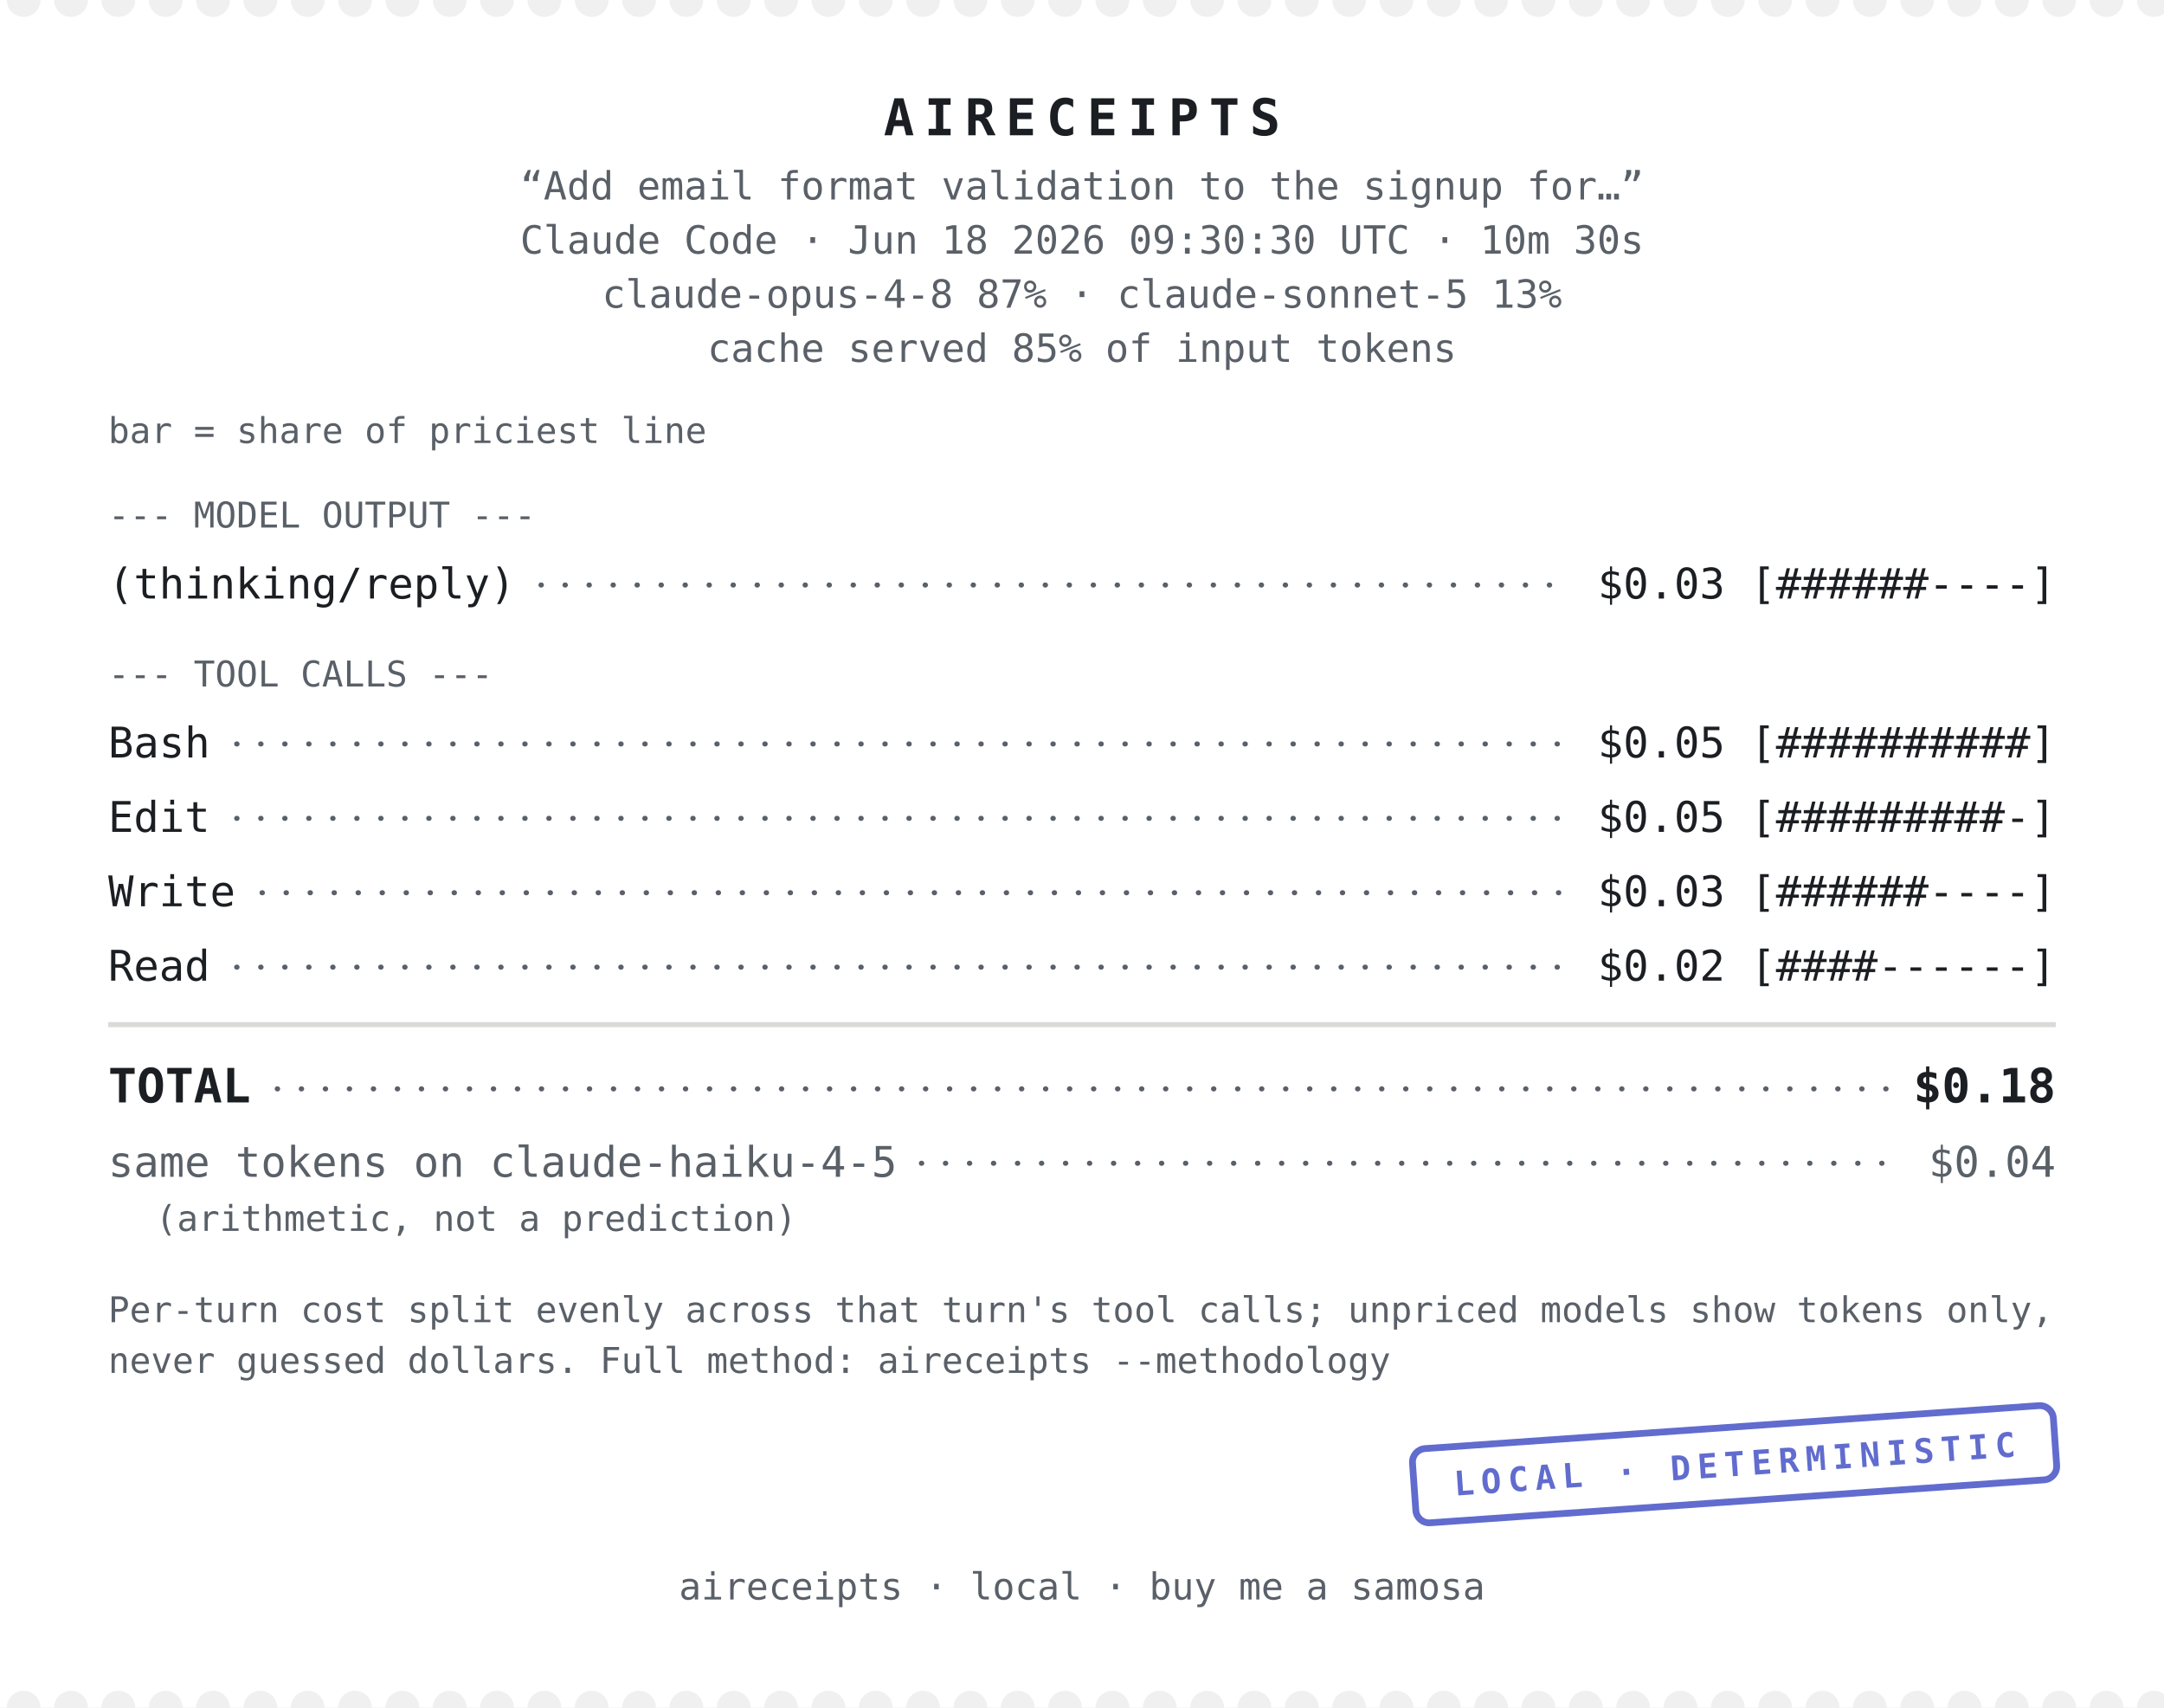
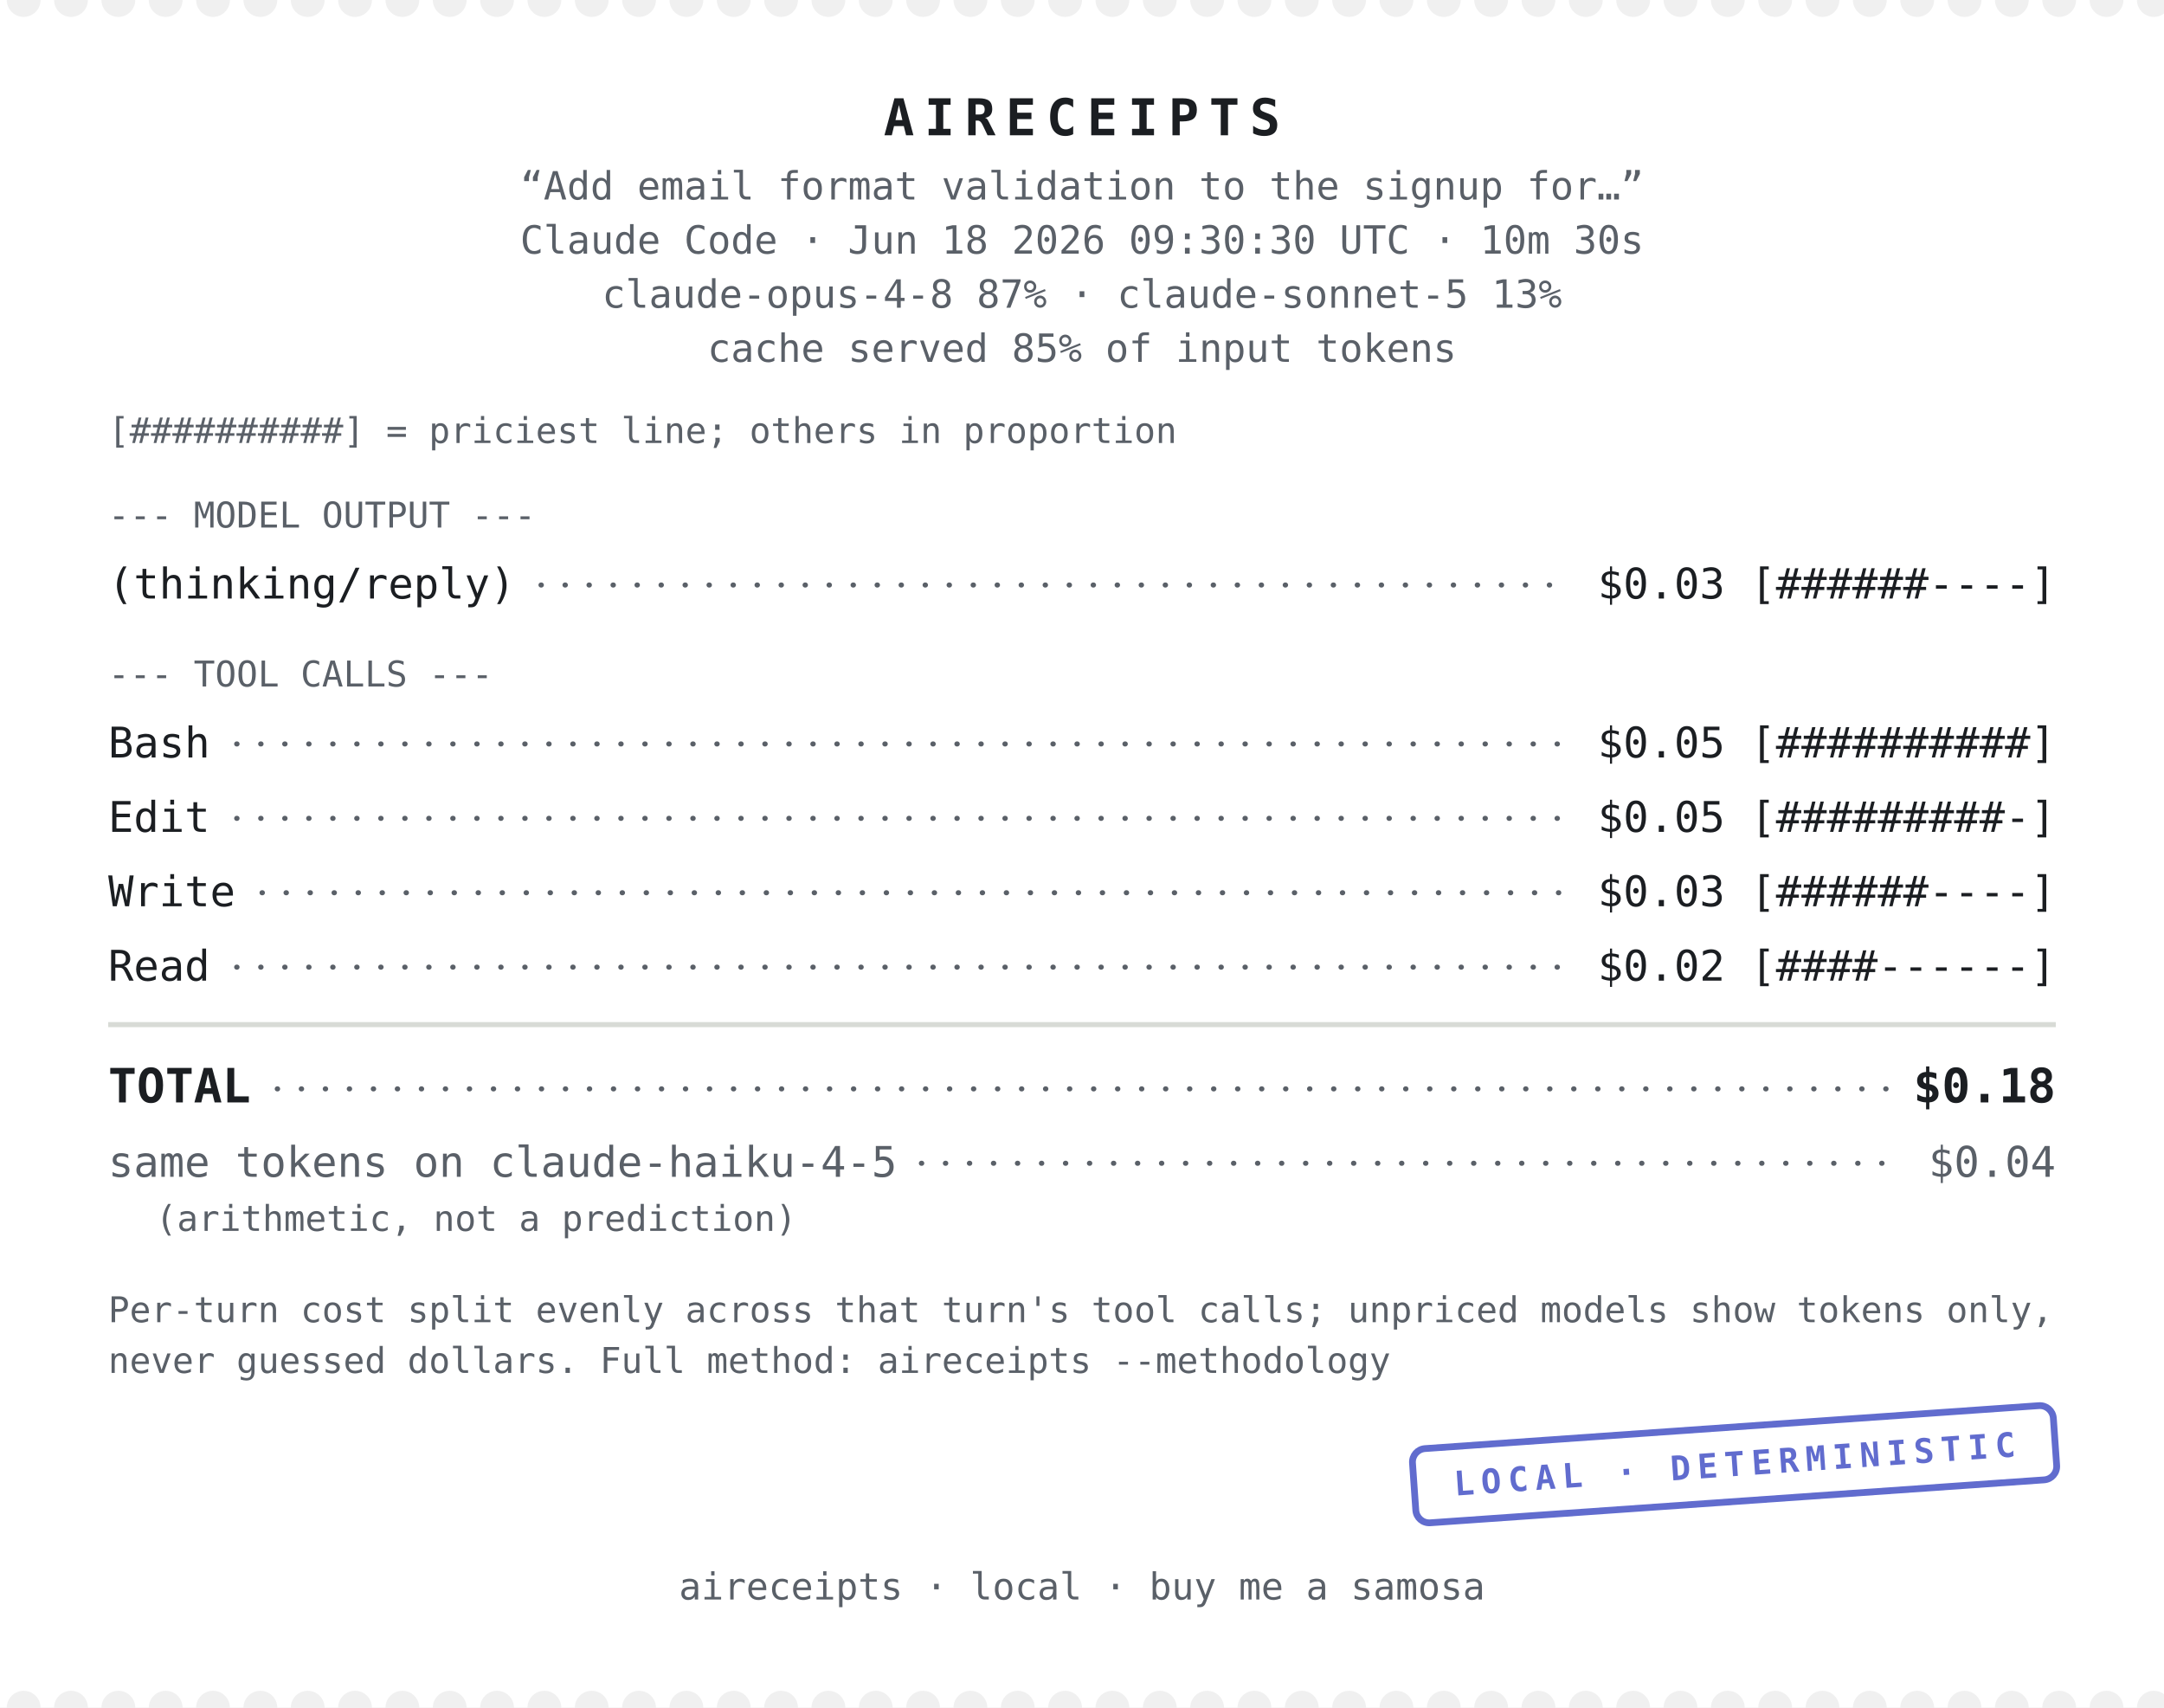
<svg xmlns="http://www.w3.org/2000/svg" width="640" height="505" viewBox="0 0 640 505" font-family="&quot;SF Mono&quot;,&quot;Cascadia Code&quot;,&quot;JetBrains Mono&quot;,Menlo,Consolas,monospace" role="img" aria-label="aireceipts cost receipt">
  <g transform="translate(0 0)">
    <defs>
      <mask id="perf-0" maskUnits="userSpaceOnUse" x="-5" y="-5" width="650" height="515">
        <rect x="0" y="0" width="640" height="505" fill="#FFFFFF" />
        <g class="perf-top">
          <circle cx="7" cy="0" r="5" fill="#000000" />
          <circle cx="21" cy="0" r="5" fill="#000000" />
          <circle cx="35" cy="0" r="5" fill="#000000" />
          <circle cx="49" cy="0" r="5" fill="#000000" />
          <circle cx="63" cy="0" r="5" fill="#000000" />
          <circle cx="77" cy="0" r="5" fill="#000000" />
          <circle cx="91" cy="0" r="5" fill="#000000" />
          <circle cx="105" cy="0" r="5" fill="#000000" />
          <circle cx="119" cy="0" r="5" fill="#000000" />
          <circle cx="133" cy="0" r="5" fill="#000000" />
          <circle cx="147" cy="0" r="5" fill="#000000" />
          <circle cx="161" cy="0" r="5" fill="#000000" />
          <circle cx="175" cy="0" r="5" fill="#000000" />
          <circle cx="189" cy="0" r="5" fill="#000000" />
          <circle cx="203" cy="0" r="5" fill="#000000" />
          <circle cx="217" cy="0" r="5" fill="#000000" />
          <circle cx="231" cy="0" r="5" fill="#000000" />
          <circle cx="245" cy="0" r="5" fill="#000000" />
          <circle cx="259" cy="0" r="5" fill="#000000" />
          <circle cx="273" cy="0" r="5" fill="#000000" />
          <circle cx="287" cy="0" r="5" fill="#000000" />
          <circle cx="301" cy="0" r="5" fill="#000000" />
          <circle cx="315" cy="0" r="5" fill="#000000" />
          <circle cx="329" cy="0" r="5" fill="#000000" />
          <circle cx="343" cy="0" r="5" fill="#000000" />
          <circle cx="357" cy="0" r="5" fill="#000000" />
          <circle cx="371" cy="0" r="5" fill="#000000" />
          <circle cx="385" cy="0" r="5" fill="#000000" />
          <circle cx="399" cy="0" r="5" fill="#000000" />
          <circle cx="413" cy="0" r="5" fill="#000000" />
          <circle cx="427" cy="0" r="5" fill="#000000" />
          <circle cx="441" cy="0" r="5" fill="#000000" />
          <circle cx="455" cy="0" r="5" fill="#000000" />
          <circle cx="469" cy="0" r="5" fill="#000000" />
          <circle cx="483" cy="0" r="5" fill="#000000" />
          <circle cx="497" cy="0" r="5" fill="#000000" />
          <circle cx="511" cy="0" r="5" fill="#000000" />
          <circle cx="525" cy="0" r="5" fill="#000000" />
          <circle cx="539" cy="0" r="5" fill="#000000" />
          <circle cx="553" cy="0" r="5" fill="#000000" />
          <circle cx="567" cy="0" r="5" fill="#000000" />
          <circle cx="581" cy="0" r="5" fill="#000000" />
          <circle cx="595" cy="0" r="5" fill="#000000" />
          <circle cx="609" cy="0" r="5" fill="#000000" />
          <circle cx="623" cy="0" r="5" fill="#000000" />
          <circle cx="637" cy="0" r="5" fill="#000000" />
        </g>
        <g class="perf-bottom">
          <circle cx="7" cy="505" r="5" fill="#000000" />
          <circle cx="21" cy="505" r="5" fill="#000000" />
          <circle cx="35" cy="505" r="5" fill="#000000" />
          <circle cx="49" cy="505" r="5" fill="#000000" />
          <circle cx="63" cy="505" r="5" fill="#000000" />
          <circle cx="77" cy="505" r="5" fill="#000000" />
          <circle cx="91" cy="505" r="5" fill="#000000" />
          <circle cx="105" cy="505" r="5" fill="#000000" />
          <circle cx="119" cy="505" r="5" fill="#000000" />
          <circle cx="133" cy="505" r="5" fill="#000000" />
          <circle cx="147" cy="505" r="5" fill="#000000" />
          <circle cx="161" cy="505" r="5" fill="#000000" />
          <circle cx="175" cy="505" r="5" fill="#000000" />
          <circle cx="189" cy="505" r="5" fill="#000000" />
          <circle cx="203" cy="505" r="5" fill="#000000" />
          <circle cx="217" cy="505" r="5" fill="#000000" />
          <circle cx="231" cy="505" r="5" fill="#000000" />
          <circle cx="245" cy="505" r="5" fill="#000000" />
          <circle cx="259" cy="505" r="5" fill="#000000" />
          <circle cx="273" cy="505" r="5" fill="#000000" />
          <circle cx="287" cy="505" r="5" fill="#000000" />
          <circle cx="301" cy="505" r="5" fill="#000000" />
          <circle cx="315" cy="505" r="5" fill="#000000" />
          <circle cx="329" cy="505" r="5" fill="#000000" />
          <circle cx="343" cy="505" r="5" fill="#000000" />
          <circle cx="357" cy="505" r="5" fill="#000000" />
          <circle cx="371" cy="505" r="5" fill="#000000" />
          <circle cx="385" cy="505" r="5" fill="#000000" />
          <circle cx="399" cy="505" r="5" fill="#000000" />
          <circle cx="413" cy="505" r="5" fill="#000000" />
          <circle cx="427" cy="505" r="5" fill="#000000" />
          <circle cx="441" cy="505" r="5" fill="#000000" />
          <circle cx="455" cy="505" r="5" fill="#000000" />
          <circle cx="469" cy="505" r="5" fill="#000000" />
          <circle cx="483" cy="505" r="5" fill="#000000" />
          <circle cx="497" cy="505" r="5" fill="#000000" />
          <circle cx="511" cy="505" r="5" fill="#000000" />
          <circle cx="525" cy="505" r="5" fill="#000000" />
          <circle cx="539" cy="505" r="5" fill="#000000" />
          <circle cx="553" cy="505" r="5" fill="#000000" />
          <circle cx="567" cy="505" r="5" fill="#000000" />
          <circle cx="581" cy="505" r="5" fill="#000000" />
          <circle cx="595" cy="505" r="5" fill="#000000" />
          <circle cx="609" cy="505" r="5" fill="#000000" />
          <circle cx="623" cy="505" r="5" fill="#000000" />
          <circle cx="637" cy="505" r="5" fill="#000000" />
        </g>
      </mask>
    </defs>
    <rect x="0" y="0" width="640" height="505" fill="#FFFFFF" mask="url(#perf-0)" />
    <text x="320" y="40" font-size="15" fill="#1B1E22" text-anchor="middle" font-weight="700" letter-spacing="3">AIRECEIPTS</text>
    <text x="320" y="59" font-size="11.5" fill="#5A6068" text-anchor="middle">“Add email format validation to the signup for…”</text>
    <text x="320" y="75" font-size="11.5" fill="#5A6068" text-anchor="middle">Claude Code · Jun 18 2026 09:30:30 UTC · 10m 30s</text>
    <text x="320" y="91" font-size="11.5" fill="#5A6068" text-anchor="middle">claude-opus-4-8 87% · claude-sonnet-5 13%</text>
    <text x="320" y="107" font-size="11.5" fill="#5A6068" text-anchor="middle">cache served 85% of input tokens</text>
-     <text x="32" y="131" font-size="10.5" fill="#5A6068" text-anchor="start">bar = share of priciest line</text>
+     <text x="32" y="131" font-size="10.5" fill="#5A6068" text-anchor="start">[##########] = priciest line; others in proportion</text>
    <text x="32" y="156" font-size="10.5" fill="#5A6068" text-anchor="start">--- MODEL OUTPUT ---</text>
    <text x="32" y="177" font-size="12.5" fill="#1B1E22" text-anchor="start">(thinking/reply)</text>
    <text x="608" y="177" font-size="12.5" fill="#1B1E22" text-anchor="end">$0.03 [######----]</text>
    <line x1="160" y1="173" x2="465" y2="173" stroke="#5A6068" stroke-width="1.5" stroke-linecap="round" stroke-dasharray="0.1 7" />
    <text x="32" y="203" font-size="10.5" fill="#5A6068" text-anchor="start">--- TOOL CALLS ---</text>
    <text x="32" y="224" font-size="12.5" fill="#1B1E22" text-anchor="start">Bash</text>
    <text x="608" y="224" font-size="12.5" fill="#1B1E22" text-anchor="end">$0.05 [##########]</text>
    <line x1="70" y1="220" x2="465" y2="220" stroke="#5A6068" stroke-width="1.5" stroke-linecap="round" stroke-dasharray="0.1 7" />
    <text x="32" y="246" font-size="12.5" fill="#1B1E22" text-anchor="start">Edit</text>
    <text x="608" y="246" font-size="12.5" fill="#1B1E22" text-anchor="end">$0.05 [#########-]</text>
    <line x1="70" y1="242" x2="465" y2="242" stroke="#5A6068" stroke-width="1.5" stroke-linecap="round" stroke-dasharray="0.1 7" />
    <text x="32" y="268" font-size="12.5" fill="#1B1E22" text-anchor="start">Write</text>
    <text x="608" y="268" font-size="12.5" fill="#1B1E22" text-anchor="end">$0.03 [######----]</text>
    <line x1="77.5" y1="264" x2="465" y2="264" stroke="#5A6068" stroke-width="1.5" stroke-linecap="round" stroke-dasharray="0.1 7" />
    <text x="32" y="290" font-size="12.5" fill="#1B1E22" text-anchor="start">Read</text>
    <text x="608" y="290" font-size="12.5" fill="#1B1E22" text-anchor="end">$0.02 [####------]</text>
    <line x1="70" y1="286" x2="465" y2="286" stroke="#5A6068" stroke-width="1.5" stroke-linecap="round" stroke-dasharray="0.1 7" />
    <line x1="32" y1="303" x2="608" y2="303" stroke="#D8DBD6" stroke-width="1.5" />
    <text x="32" y="326" font-size="14" fill="#1B1E22" text-anchor="start" font-weight="700">TOTAL</text>
    <text x="608" y="326" font-size="14" fill="#1B1E22" text-anchor="end" font-weight="700">$0.18</text>
    <line x1="82" y1="322" x2="558" y2="322" stroke="#5A6068" stroke-width="1.5" stroke-linecap="round" stroke-dasharray="0.1 7" />
    <text x="32" y="348" font-size="12.5" fill="#5A6068" text-anchor="start" font-weight="400">same tokens on claude-haiku-4-5</text>
    <text x="608" y="348" font-size="12.5" fill="#5A6068" text-anchor="end" font-weight="400">$0.04</text>
    <line x1="272.5" y1="344" x2="562.5" y2="344" stroke="#5A6068" stroke-width="1.5" stroke-linecap="round" stroke-dasharray="0.1 7" />
    <text x="46" y="364" font-size="10.5" fill="#5A6068" text-anchor="start">(arithmetic, not a prediction)</text>
    <text x="32" y="391" font-size="10.5" fill="#5A6068" text-anchor="start">Per-turn cost split evenly across that turn's tool calls; unpriced models show tokens only,</text>
    <text x="32" y="406" font-size="10.5" fill="#5A6068" text-anchor="start">never guessed dollars. Full method: aireceipts --methodology</text>
    <g class="stamp" opacity="0.8" transform="rotate(-4 513 433)">
      <rect x="418" y="422" width="190" height="22" rx="4" fill="none" stroke="#3947C2" stroke-width="2" />
      <text x="513" y="436.5" font-size="10" fill="#3947C2" text-anchor="middle" font-weight="700" letter-spacing="2">LOCAL · DETERMINISTIC</text>
    </g>
    <text x="320" y="473" font-size="11" fill="#5A6068" text-anchor="middle">aireceipts · local · buy me a samosa</text>
  </g>
</svg>
